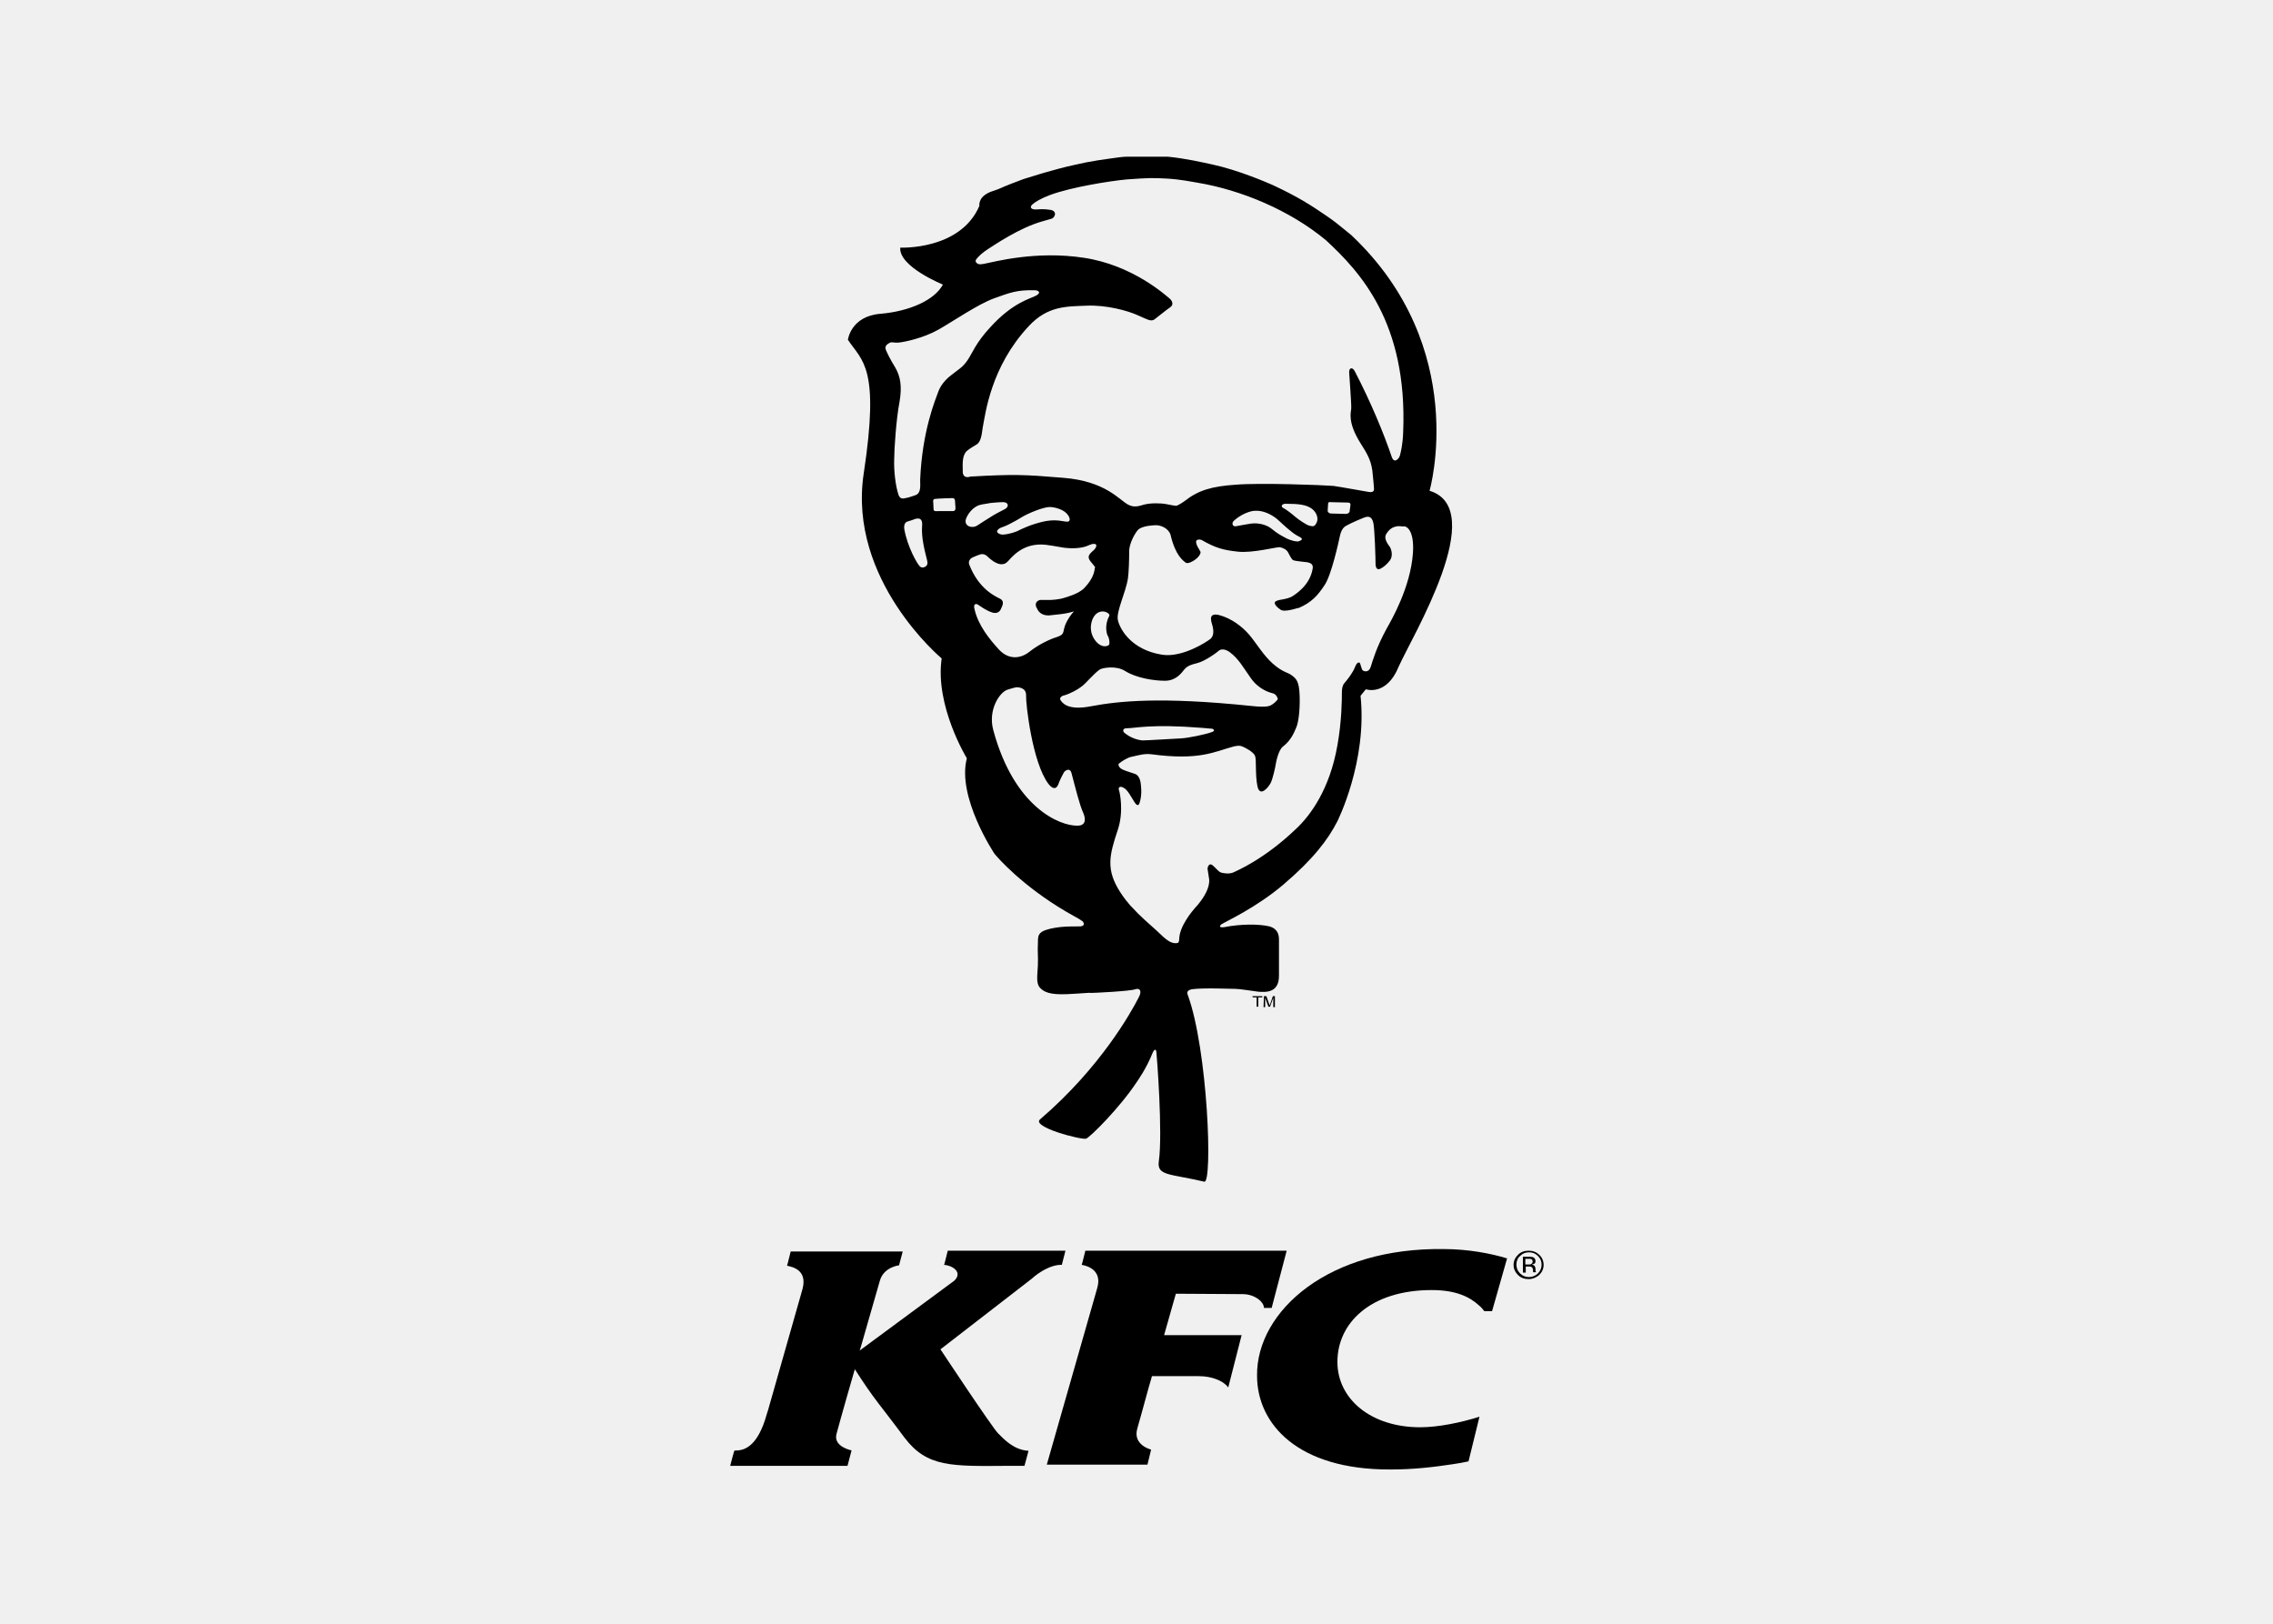
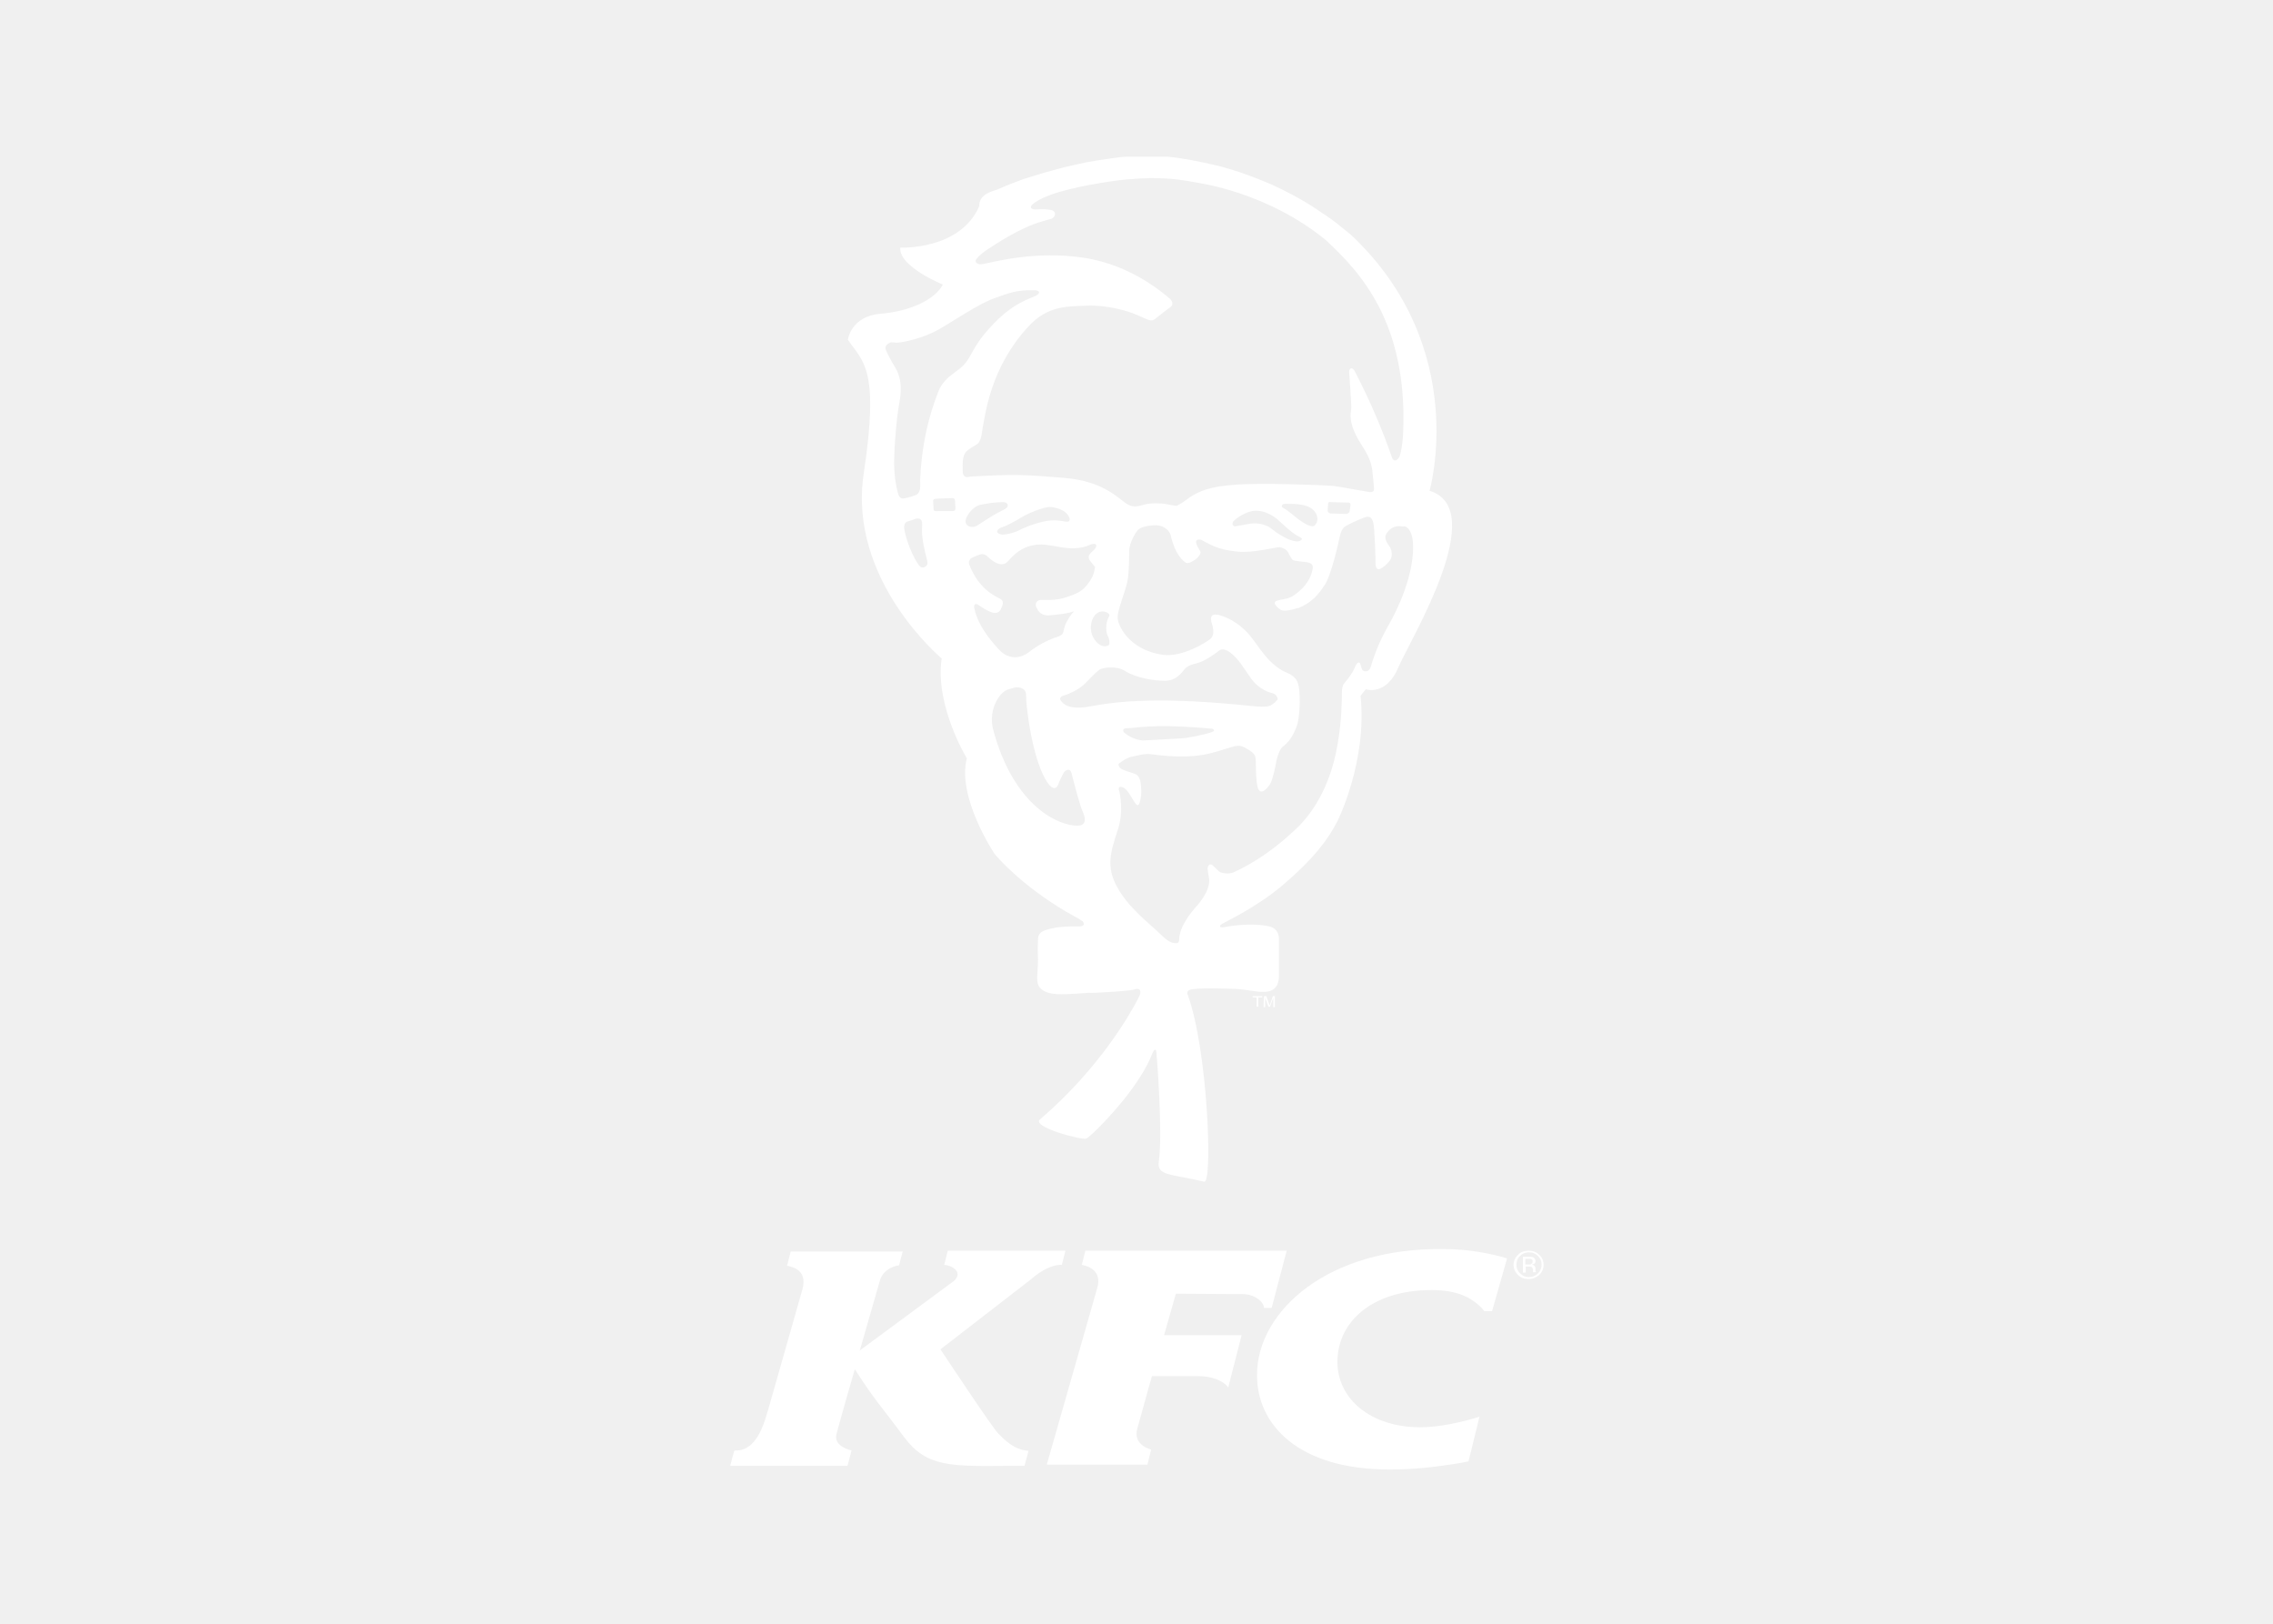
<svg xmlns="http://www.w3.org/2000/svg" version="1.1" id="katman_1" x="0px" y="0px" viewBox="0 0 560 400" style="enable-background:new 0 0 560 400;" xml:space="preserve">
  <style type="text/css">
- 	.st0{fill-rule:evenodd;clip-rule:evenodd;}
+ 	.st0{fill-rule:evenodd;clip-rule:evenodd; fill:#fff;}
</style>
  <path class="st0" d="M322.2,317c-8.1,5.9-12.6,13.9-12.5,21.9c0,11.8,9.9,23.2,32.9,23.1c5.7,0,10.7-0.6,15.3-1.3  c1.3-0.2,2.6-0.4,3.9-0.7l2.7-11c-4.4,1.4-10.1,2.6-14.6,2.6c-12.2,0-20.4-7-20.4-16.1c0-4.9,2.1-9.2,5.8-12.3  c4-3.4,10-5.4,17.4-5.4c5.9,0,9.3,1.6,11.7,3.8c0.5,0.4,0.9,0.9,1.3,1.4h1.9l3.7-13c-3.9-1.2-9.6-2.3-15.6-2.3  C341.6,307.5,330.2,311.2,322.2,317" />
  <path class="st0" d="M306.2,318.8c1.6,0,3,0.6,3.9,1.3c0.8,0.6,1.3,1.4,1.3,2.1h1.9l3.7-14.1h-49.6l-0.7,2.8l-0.2,0.7  c0,0,5.4,0.6,3.8,5.8l-12.4,43.4l21.1,0h3.7l0.9-3.7c0,0-4.6-1.1-3.4-5.2c0.1-0.3,1.8-6.4,2.8-10.1c0.5-1.6,0.8-2.8,0.8-2.8l11.3,0  c1.9,0,3.3,0.3,4.4,0.7c2.3,0.8,3.1,2.1,3.1,2.1l3.3-12.9h-19.1l2.1-7.4l0.8-2.8L306.2,318.8L306.2,318.8z" />
  <path class="st0" d="M245.9,353.1c-1.5-1.5-14.2-20.7-14.2-20.7l22.5-17.4l0.7-0.6c1-0.8,2-1.4,2.8-1.8c2.4-1.2,3.9-1,3.9-1l0.9-3.5  l-29,0l-0.7,2.8l-0.2,0.7c2,0.1,4.7,1.8,2.5,3.9c-0.3,0.2-23.3,17.2-23.3,17.2l0.2-0.6l4.8-16.7c1-3.3,4.7-3.7,4.7-3.7l0.9-3.4  l-27.6,0l-0.7,2.8l-0.2,0.7c1.3,0.3,5.1,1,3.8,5.8c-9.2,32.2-8.2,29-8.8,30.8c-2.1,7.6-5.2,8.7-7,8.9c-0.4,0-0.8,0-1,0.1l-0.4,1.4  l-0.6,2.3h28.9l1-3.8c0,0-4.6-0.9-3.7-4.1c0.4-1.6,1.6-5.7,2.6-9.3c1-3.5,1.9-6.6,1.9-6.6c5,7.8,6.2,8.7,12.2,16.8  c5.6,7.4,11.5,7.1,25.9,7c1.2,0,2.4,0,3.7,0l1-3.7C249.8,357.2,247.4,354.6,245.9,353.1" />
  <path class="st0" d="M379.2,309.1c-0.7-0.7-1.6-1-2.6-1c-1,0-1.9,0.3-2.6,1c-0.7,0.7-1.1,1.5-1.1,2.5c0,1,0.4,1.8,1.1,2.5  c0.7,0.7,1.6,1,2.6,1c1,0,1.9-0.4,2.6-1c0.7-0.7,1.1-1.5,1.1-2.5C380.3,310.6,379.9,309.7,379.2,309.1 M378.9,313.7  c-0.6,0.6-1.4,0.9-2.2,0.9c-0.9,0-1.6-0.3-2.2-0.9c-0.6-0.6-0.9-1.3-0.9-2.2c0-0.8,0.3-1.6,0.9-2.1c0.6-0.6,1.3-0.9,2.2-0.9  c0.9,0,1.6,0.3,2.2,0.9c0.6,0.6,0.9,1.3,0.9,2.1C379.8,312.4,379.5,313.1,378.9,313.7" />
  <path class="st0" d="M378.3,310.7c0-0.5-0.2-0.8-0.6-1c-0.3-0.1-0.6-0.1-1.1-0.1h-1.4v3.9h0.7v-1.5h0.6c0.4,0,0.6,0,0.8,0.1  c0.2,0.1,0.4,0.4,0.4,0.9v0.3l0,0.1v0l0,0h0.7l0-0.1c0,0,0-0.1-0.1-0.2v-0.6c0-0.2-0.1-0.4-0.2-0.6c-0.1-0.2-0.4-0.3-0.7-0.4  c0.2,0,0.4-0.1,0.6-0.2C378.1,311.3,378.3,311.1,378.3,310.7 M377.2,311.4c-0.1,0.1-0.4,0.1-0.7,0.1h-0.7v-1.4h0.6  c0.4,0,0.7,0,0.9,0.1c0.2,0.1,0.3,0.3,0.3,0.6C377.6,311.1,377.4,311.3,377.2,311.4" />
  <path class="st0" d="M348.1,136.3c-0.6,8.4-5.3,16.5-6.5,18.6c-2.5,4.6-3.4,7.8-3.9,9.4c-0.5,1.5-1.7,1.1-2,0.8  c-0.3-0.3-0.5-1.6-0.7-1.8c-0.2-0.2-0.7-0.2-1.2,1.1c-0.5,1.3-1.8,3-2.6,3.9c-0.5,0.6-0.6,1.5-0.6,2.3c0,1.4,0,6.9-1.1,13  c-1.9,10.9-6.7,17.3-10.1,20.5c-7.9,7.6-14.7,10.4-15.5,10.8c-1.1,0.5-2.7,0.2-3.2,0c-0.5-0.2-0.9-0.8-1.9-1.7  c-0.9-0.8-1.3,0.4-1.3,0.8l0.4,2.6c0.2,2.1-1.3,4.5-2.8,6.3c-1,1.1-2,2.3-2.8,3.6c-1,1.6-1.8,3.3-1.8,5.2c-0.1,0.3-0.1,0.5-0.4,0.6  c-2,0.4-3.7-1.8-5.2-3.1c-1-0.9-2-1.8-3-2.7l0,0c-1.1-1-2.1-2-3.1-3.1l-0.2-0.2c-0.4-0.4-0.7-0.9-1.1-1.3l-0.3-0.4  c-0.4-0.5-0.8-1.1-1.2-1.7c-3.6-5.6-2.7-9.1-0.6-15.4c1.5-4.5,0.5-9.1,0.3-9.7c-0.3-0.7,0.2-1.2,1.2-0.6c1,0.6,1.7,2.1,2.6,3.5  c0.9,1.4,1.2,0.5,1.4-0.3c0.5-2,0.2-3.7,0.1-4.6c-0.1-0.5-0.4-1.8-1.5-2.1c-1.4-0.5-2.8-0.8-3.5-1.4c-0.3-0.3-0.7-0.9-0.2-1.2  c0.8-0.6,2-1.4,3.1-1.6c1.5-0.3,2.9-0.8,4.7-0.6c11.9,1.6,15.5-0.6,20.3-1.9c0.9-0.2,1.5-0.3,2.2,0c0.7,0.3,2.7,1.3,3.1,2.3  c0.4,0.9,0,4.7,0.6,7.5c0.6,2.8,2.7,0.3,3.3-0.9c0.5-1.1,1.1-3.8,1.2-4.5c0.1-0.7,0.7-3.6,1.8-4.4c2.2-1.7,2.9-3.9,3.3-4.8  c0.4-0.9,0.9-3.6,0.8-7.5c-0.1-3.9-0.9-4.4-1.9-5.2c-1-0.8-2.2-0.7-4.7-2.9c-2.3-2-4.1-5.1-5.8-7.1c-1.7-2-4.4-4.1-7.5-4.9  c-3.1-0.7-1.6,2.2-1.5,3c0.1,0.5,0.4,2.1-0.6,2.9c-1,0.8-6.9,4.6-11.8,3.9c-7.9-1.2-10.6-6.6-11-8.6c-0.4-2.2,2-6.8,2.5-10.3  c0.2-1.5,0.3-4.5,0.3-6.6c0-2.1,1.6-4.7,2.2-5.3c0.6-0.6,2.1-1,3.9-1.1c1.8-0.2,3.7,0.9,4.1,2.4c1.2,5.1,3.1,6.3,3.7,6.8  c0.6,0.4,1.9-0.4,2.3-0.7c0.5-0.3,1.7-1.5,1.3-2.1c-0.6-1-0.9-1.5-1-2.1c-0.2-1,1-0.8,1.3-0.7c3.5,2,5.3,2.5,9,2.9  c3.6,0.4,9.6-1.2,10.3-1.1c0.6,0.1,1.6,0.5,2,1.2c0.3,0.5,0.8,1.7,1.3,2c0.5,0.2,1.8,0.3,2.5,0.4c0.9,0.1,2.6,0.1,2.3,1.7  c-0.7,4.3-4.6,6.5-5,6.8l-0.1,0.1l0.1-0.1c-0.7,0.4-1.5,0.6-2.6,0.8c-0.8,0.1-1.3,0.3-1.6,0.5c-0.5,0.5,0.4,1.4,1.3,2  c0.6,0.5,2.6,0.1,4.2-0.4h0l0.2,0c3.3-1.4,4.8-3.2,6.4-5.6c1.7-2.4,3.5-10.7,3.8-12.1c0.3-1.4,0.8-2.2,1.6-2.6  c0.8-0.5,4.6-2.2,5.1-2.2c0.5,0,1.1,0,1.5,1.3c0.4,1.3,0.6,9.3,0.6,10.5c0.1,1.3,0.8,1.2,1.2,1c0.8-0.4,1.5-1,2.3-2  c0.8-1,0.5-2.6,0-3.4c-0.6-0.8-1.5-2.1-0.9-3.1c1.4-2.4,3.5-2,4.1-1.9C346.5,129.4,348.5,130.6,348.1,136.3 M298.4,180.4  c-1.4,0.5-5.5,1.4-7.5,1.5c-2,0.1-8.4,0.5-9.4,0.5c-1.3-0.1-3.1-0.7-4.5-1.9c-0.3-0.2-0.6-1.1,0.6-1.1c2.2,0,5.9-1.1,18.5-0.1  c1.4,0.1,2,0.2,2.3,0.2C298.7,179.4,299.8,180,298.4,180.4 M268.7,174c-5.7,1.1-7-0.9-7.4-1.5c-0.4-0.6,0.3-1.1,0.9-1.2  c1.4-0.4,3.3-1.4,4.3-2.2c1-0.7,3.1-3.3,4.5-4.2c0.7-0.4,4-1,6.2,0.4c2.7,1.7,7,2.4,9.8,2.4c2.7,0,4-1.8,4.8-2.8  c0.8-1,2.2-1.3,3-1.5c2.2-0.5,5.3-2.9,5.6-3.2c0.3-0.2,1.2-0.5,2.5,0.4c2.3,1.7,3.3,3.7,5.3,6.5c2,2.8,4.6,3.5,5.4,3.7  c0.8,0.2,1.2,1.1,1.2,1.4c0,0.2-0.8,1-1.3,1.3c-0.5,0.3-0.9,0.9-5.3,0.4C285.9,171.6,275.6,172.7,268.7,174 M265.5,203.4  c-4.5,0.1-15.7-4.6-20.8-23.6c-1.3-4.9,1.5-9.2,3.5-9.9c1.2-0.4,1.8-0.5,2.2-0.6c0.4,0,2.5,0,2.4,2.1c-0.1,1.8,1.5,16.4,5.5,21.7  c1,1.3,1.9,1.4,2.4,0.2c0.4-1.1,1.1-2.5,1.4-3c0.2-0.4,1.5-1.4,1.9,0.2c0.9,3.4,2,7.9,2.9,9.8C267.7,202.2,267.2,203.4,265.5,203.4   M241,149c0.5,0.3,1.9,1.4,3.5,1.9c1,0.3,1.7-0.1,2-0.7c0.3-0.7,1.2-2-0.1-2.7c-1.4-0.7-5.3-2.5-7.6-8.4c-0.3-0.8,0.2-1.4,0.5-1.6  c0.3-0.2,1.5-0.7,2.1-0.9c0.6-0.2,1.3-0.1,1.9,0.5c0.6,0.6,2,1.8,3.3,1.9c1.1,0,1.3-0.4,1.6-0.6c1-1,3.7-4.8,9.4-4.2  c2.4,0.3,4.5,0.8,5.3,0.8c0.8,0.1,3.6,0.2,5.4-0.7c1.8-0.8,2.3,0,1.3,1.1c-1.1,1-1.9,1.6-1,2.8c0.7,0.9,1,1.2,1.2,1.5l-0.1,0.4  c0,0,0,0.2-0.1,0.6c-0.3,1.6-1.6,3.3-2.6,4.3c-1.4,1.3-3.9,2-4.9,2.3c-1.2,0.4-3.1,0.5-3.4,0.5c-0.1,0-0.5,0-0.7,0l-0.4,0l-0.5,0  l-0.2,0l-0.3,0c-0.1,0-0.3,0-0.4,0c-0.7,0.2-1.1,0.7-1,1.3c0,0.3,0.2,0.7,0.4,1c0.2,0.5,1,1.5,2.6,1.5l0.3,0c1.8-0.2,3-0.3,4.1-0.5  c0.6-0.1,1.4-0.3,2-0.5c-0.3,0.3-0.6,0.7-0.9,1.1c-1.5,2.2-1.5,3.1-1.7,3.9c-0.2,0.9-1,1.1-1.8,1.4c-0.8,0.2-4,1.5-6.5,3.5  c-2.5,2-5.4,1.9-7.6-0.5c-2.2-2.4-5.1-5.9-6-9.9C239.7,148.7,240.5,148.6,241,149 M238,127.8c0.3-0.9,1.6-3.1,3.8-3.5  c0.3-0.1,1.4-0.2,2.3-0.4c1.1-0.1,2.2-0.2,2.8-0.2c1.6-0.1,1.8,1.1,0.7,1.7c-0.7,0.4-1.8,0.9-2.8,1.5c-1.5,0.9-3,1.9-4.1,2.6  C239.3,130.3,237.4,129.5,238,127.8 M262.6,128.5c-1.4-0.2-2.9-0.6-5.6,0c-3,0.7-5.1,1.7-6.5,2.4c-1.5,0.6-3,0.8-3.5,0.8  c-0.5,0-2.2-0.5-0.8-1.5c0.4-0.3,1.2-0.4,2.5-1.1c0.9-0.5,1.6-0.8,2.7-1.5c1.9-1.2,5.7-2.7,7.2-2.7c1.1,0,3.1,0.5,4.1,1.5  C263.7,127.4,264,128.7,262.6,128.5 M272.9,156.6c0.4,0.6,0.5,1.6,0.4,2.1c-0.1,0.5-2,1.2-3.6-1.1c-1.6-2.3-0.9-5,0.1-6.1  c1.5-1.7,3.8-0.5,3.5,0.2C272.1,153.9,272.6,156,272.9,156.6 M320.1,133.3c-0.6,0.3-2.4-0.3-3-0.6c-1.3-0.7-2.2-1.1-3.9-2.5  c-1.1-0.9-3.2-1.5-5.1-1.2c-1.3,0.2-2.3,0.4-3.4,0.6c-1.1,0.3-1.2-0.7-0.9-1.1c0.3-0.4,2.3-2.1,4.7-2.6c0.5-0.1,1.5-0.1,2,0  c1.4,0.2,3.2,1.1,4.4,2.2c1.2,1.1,3.2,3,4.6,3.8C320.1,132.3,321.6,132.7,320.1,133.3 M319.1,127.3c-0.8-0.7-2.2-1.8-3-2.2  c-0.6-0.3-0.3-1,0.6-1c3.2,0,5.2,0.2,6.6,1.3c1,0.8,1.6,2.2,1.1,3.3c-0.6,1.3-1.1,0.9-1.8,0.8C322,129.4,319.9,128,319.1,127.3   M332.7,124.5l-0.2,1.5c0,0.3-0.5,0.6-0.9,0.6c-0.4,0-3.2-0.1-3.7-0.1c-0.4,0-0.8-0.3-0.8-0.7c0-0.4,0.1-1.3,0.1-1.6  c0-0.2,0-0.6,0.6-0.5c0.3,0,3.3,0.1,4.3,0.1C332.6,123.8,332.8,124.1,332.7,124.5 M237.2,116.4c0-0.9-0.1-2.5,0.1-3.5  c0.1-0.4,0.3-1.3,0.9-1.8c0.8-0.7,1.8-1.2,2.4-1.6c1.2-0.7,1.3-2.9,1.5-4.1c0.7-3.6,2-15,11.3-25c4.7-5.1,9.4-4.9,14.4-5.1  c4.7-0.2,10,1.2,12.6,2.4c2.1,0.9,3.1,1.6,4,1c0.8-0.6,3-2.4,3.9-3c0.9-0.6,0.6-1.6-0.3-2.3c-0.8-0.6-8.9-8.1-21-9.9  c-11.8-1.8-22,1-24.6,1.5c-0.5,0.1-0.8,0.1-1.1,0.1c-0.3,0-1.3-0.5-0.8-1.2c0.5-0.7,1.7-1.8,3-2.6c1.3-0.8,7.6-5.2,13.4-6.8  c1.1-0.3,1.4-0.4,2.1-0.6c0.9-0.2,1.6-1.9-0.2-2.2c-1.9-0.3-2.7-0.1-3.7-0.1c-1,0-1.5-0.5-0.8-1.2c0.8-0.7,2.1-1.5,4.5-2.4  c5.2-1.9,14.5-3.4,18.8-3.8c5.6-0.4,6.3-0.4,10-0.2c3.4,0.2,6.1,0.8,7.4,1c10.8,1.8,22.8,6.8,31.7,14.2c8.3,7.7,20.1,20.2,19,47.2  c-0.1,3.2-0.6,5-0.8,5.8c-0.2,0.8-1.4,2.1-2,0.4c-2-5.9-5.2-13.6-9.1-21.1c-0.6-1.2-1.5-0.9-1.4,0.3c0,0.5,0.6,7.9,0.5,8.9  c-0.1,1-0.9,3.4,2.3,8.5c1.3,2.1,2.5,3.8,2.9,6.7c0.3,2.8,0.4,4.1,0.4,4.3c0,0.3,0.2,1.2-1.2,1c-1.4-0.2-6.6-1.2-8.8-1.5  c-2.3-0.2-18-0.8-24-0.3c-6,0.4-9.3,1.4-12.6,4c-0.8,0.6-1.9,1.2-2.1,1.2c-0.2,0-1-0.1-2.4-0.4c-1.5-0.3-4-0.3-5.5,0.1  c-1.4,0.4-2.5,0.8-4,0c-2.2-1.2-5.6-5.8-16-6.6c-9.7-0.8-12-0.9-22.8-0.3C237.9,117.8,237.3,117.3,237.2,116.4 M234.5,92.3  c-0.8,0.6-2.5,2-3.3,4.1c-0.8,2.2-4,9.8-4.5,21.8c0,1.4,0.3,3.3-1.2,3.8c-0.9,0.3-1.7,0.6-2.4,0.7c-0.7,0.2-1.3,0.2-1.7-0.7  c-0.8-2.3-1.2-6.2-1.1-8.8c0-2.5,0.5-10,1.3-14.1c0.7-4,0.2-6.4-1-8.5c-1.3-2.1-2-3.6-2.3-4.3c-0.4-0.9,0-1.4,1-1.9  c0.5-0.2,1.3,0.1,2,0c1.4-0.1,6.2-1.1,9.9-3.2c3.7-2.1,9.8-6.3,13.7-7.7c3.9-1.4,5.6-2.1,10-2c0.8,0,1.8,0.5,0.4,1.3  c-1.4,0.8-5.7,1.6-11.4,7.9c-3.5,3.8-4.3,6.2-5.5,8C237.1,90.6,236.1,91,234.5,92.3 M234.8,125.9c-0.2,0-2.3,0-3.4,0  c-0.7,0-1.4,0.2-1.4-0.5c0-0.7-0.1-1.7-0.1-2c0-0.3,0.2-0.5,0.5-0.5c0.8-0.1,4-0.2,4.3-0.2c0.3,0,0.6,0.2,0.6,0.8  c0,0.6,0.1,1.3,0.1,1.5C235.4,125.4,235.4,125.9,234.8,125.9 M226.7,139.6c-0.7-0.6-3.1-4.8-3.9-9.2c-0.1-0.5-0.1-1.6,0.7-1.9  c0.7-0.2,1.6-0.5,2.1-0.7c0.5-0.1,1.6-0.3,1.6,1.3c-0.1,1.6-0.2,3.4,1,8.1c0.2,0.8,0.3,1.1,0.3,1.4  C228.6,139.6,227.3,140.1,226.7,139.6 M352.2,120.9c0,0,10.2-35.2-19.3-63l-1.6-1.3c-1.2-1-2.8-2.3-4.6-3.5  c-3.8-2.6-6.9-4.6-13.1-7.5c-1.6-0.7-8.5-3.7-15-5.1c-2.3-0.5-6.7-1.5-10.9-1.9l-0.7,0l-0.1,0l-0.7,0l-0.4,0l-0.7,0l-0.6,0l-0.8,0  l-0.9,0c-0.3,0-0.7,0-1.1,0l-1.2,0l-0.9,0l-0.9,0l-1,0c-1,0-2.4,0.2-3.8,0.4c-2.3,0.3-4.8,0.7-6.3,1c-1.7,0.4-4,0.8-6.9,1.6  c-1.2,0.3-2.4,0.7-3.6,1l-1,0.3c-1.3,0.4-2.6,0.8-3.9,1.2c-0.9,0.3-5,1.9-5.8,2.3c-0.4,0.2-1,0.4-1.6,0.6c-4,1.2-3.5,3.7-3.5,3.7  c-4.7,11-19.5,10.3-19.5,10.3c-0.4,4.7,10.5,9.1,10.5,9.1c-2,3.8-8.2,6.6-15.4,7.2c-7.3,0.6-8,6.4-8,6.4c3.5,5.3,7.9,6.6,3.9,32.9  c-4,26.3,19.2,45.6,19.2,45.6c-1.7,11.7,6.2,24.6,6.2,24.6c-2.5,9.6,6.8,23.5,6.8,23.5c0.7,0.9,6.8,7.9,17.7,14.3  c1.7,1,2.9,1.6,3.5,2l0.1,0.1l0.2,0.1l0.1,0.1l0.1,0c0.3,0.4,0.7,1.1-0.4,1.3c-1.1,0.1-4.2-0.2-7.6,0.6c-3.4,0.8-2.9,2-3,3.9  c-0.1,1.7,0.1,2.9,0,5.2c-0.1,2.3-0.5,4.3,0.5,5.4c1,1.1,2.5,1.8,6.8,1.6c4.1-0.2,5.4-0.4,5.9-0.3c0.5,0,9.4-0.4,10.8-0.9  c1.2-0.4,1.7,0.5,0.8,2.1c-1.8,3.5-9.3,17.1-24.2,29.9c-2.5,1.9,10.3,5.2,11.3,4.8c1-0.4,8.2-7.5,12.5-14c0.2-0.3,2.3-3.2,3.9-7.2  c0.3-0.7,0.8-1.1,0.9-0.1c0.1,0.7,1.6,19.9,0.6,26.9c-0.5,3.6,2.7,3,11.2,5c2.1,0.5,0.9-32.5-4.1-46.1v0c0-0.1-0.1-0.2-0.1-0.3  c0-0.5,0.3-0.8,0.8-0.9l0.3-0.1c2.9-0.4,9.5-0.1,10.7-0.1c1.1,0,4.1,0.5,5.7,0.7c1.6,0.1,5.2,0.5,5.1-4.1c0-1.2,0-2.5,0-3.6l0-0.5  l0-0.8l0-0.5l0-0.5l0-0.4l0-0.7l0-0.2l0-0.5l0-0.2l0-0.3l0-0.1l0-0.4c0-1.1-0.2-2.7-2.4-3.3c-2.6-0.6-7-0.6-11.1,0.2  c-0.6,0.1-0.9,0-1-0.1c-0.1-0.2,0.1-0.5,0.5-0.7c0.9-0.6,8.4-4,15.1-9.7c7.4-6.3,11-11.1,13.3-15.6c0,0,7.4-14.7,5.7-30.9l1.3-1.6  c0,0,5.1,1.8,8.1-5.6C347.9,156.8,367,125.4,352.2,120.9" />
  <path class="st0" d="M311,245.4v0.3h-1v2.3h-0.4v-2.3h-1v-0.3H311" />
  <path class="st0" d="M311.4,245.4h0.6l0.8,2.3l0.8-2.3h0.5v2.7h-0.4v-1.6l0-0.3l0-0.4l-0.8,2.2h-0.4l-0.8-2.2v0.1l0,0.3l0,0.3v1.6  h-0.4L311.4,245.4" />
</svg>
